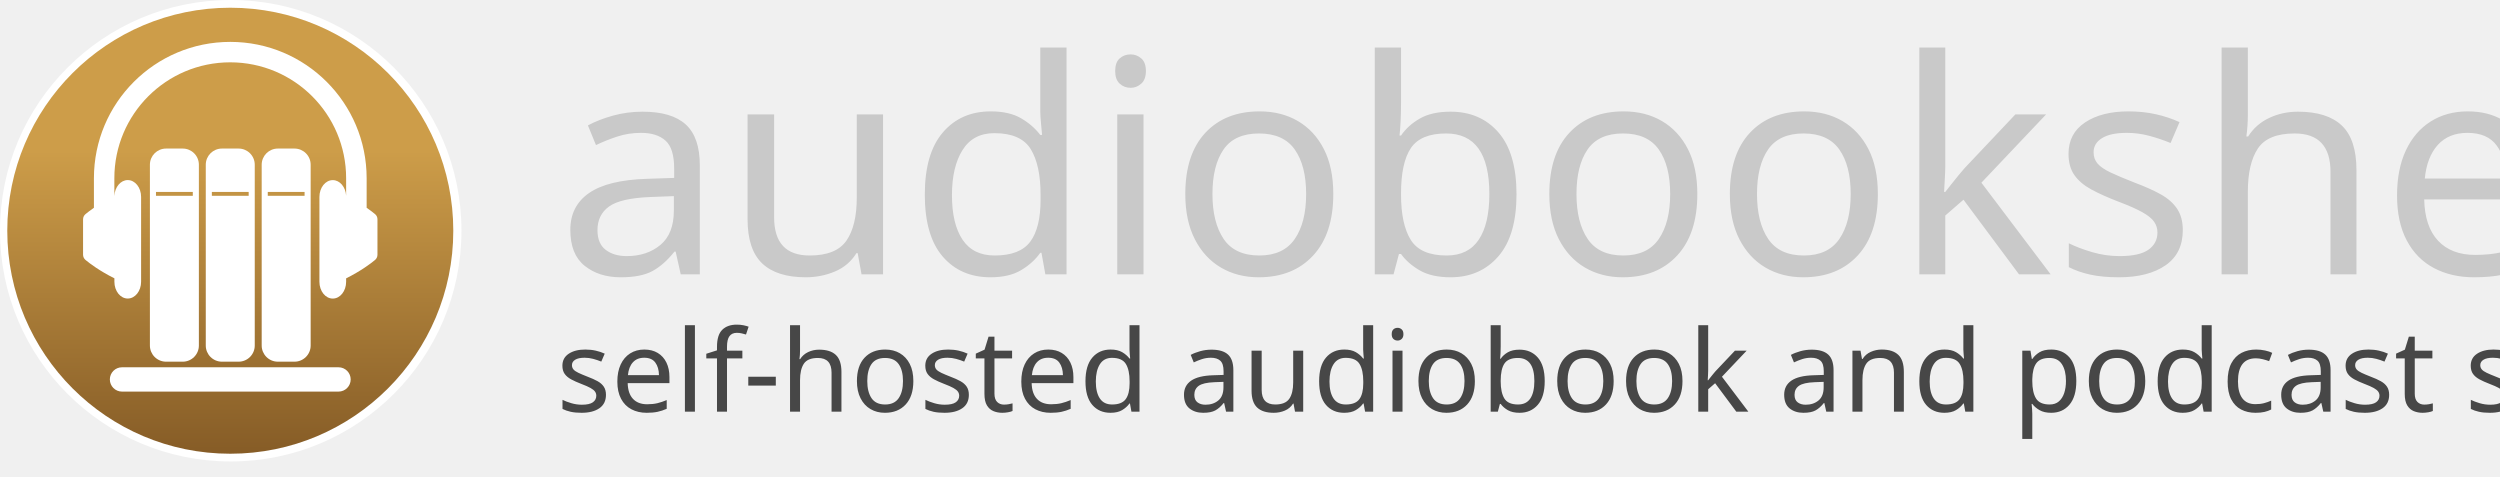
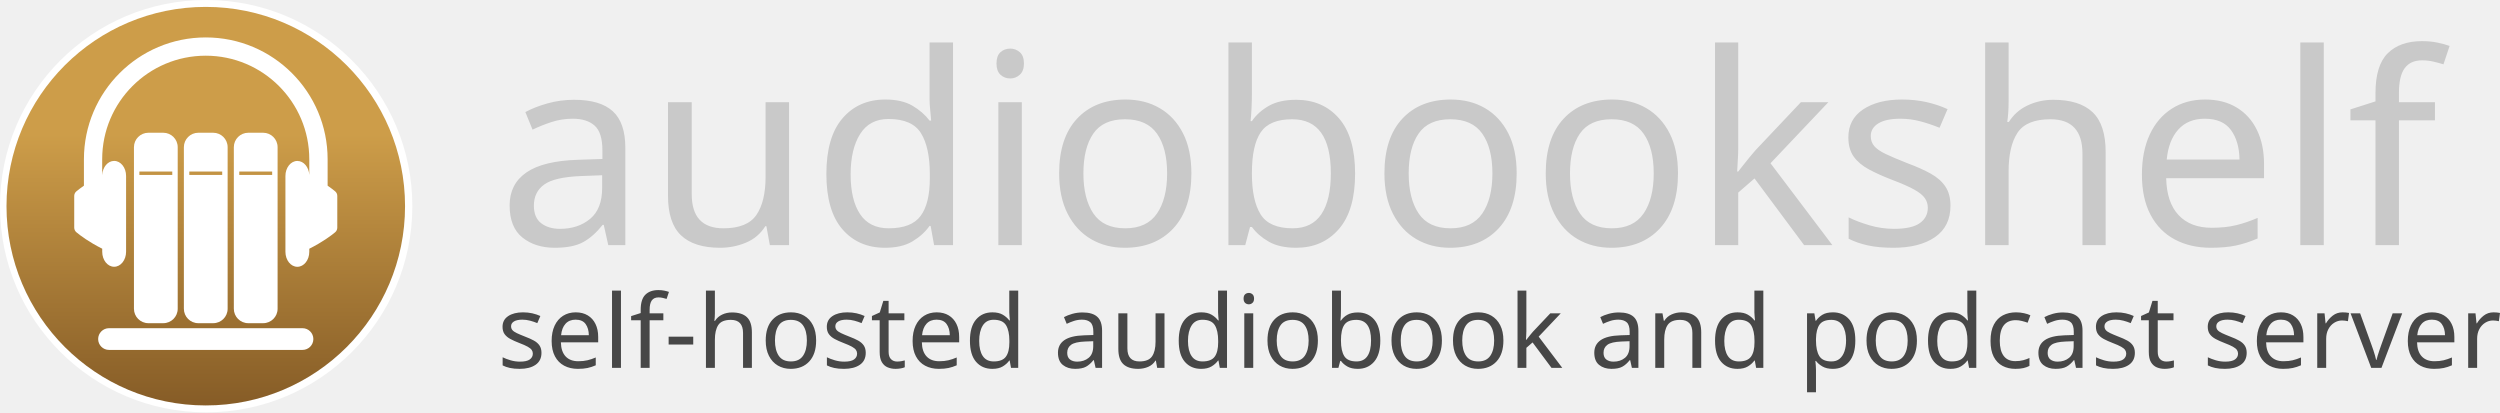
- <svg xmlns="http://www.w3.org/2000/svg" version="1.1" id="Layer_1" x="0px" y="0px" viewBox="0 0 6702.7 1277.4" style="enable-background:new 0 0 6702.7 1277.4;" xml:space="preserve">
-   <style type="text/css">
+ <svg xmlns="http://www.w3.org/2000/svg" version="1.1" id="Layer_1" x="0px" y="0px" viewBox="0 0 7501.074 1237.2" xml:space="preserve" width="7501.074" height="1237.2">
+   <defs id="defs104" />
+   <style type="text/css" id="style70">
	.st0{fill:#FFFFFF;}
	.st1{fill:url(#SVGID_1_);}
	.st2{fill:#C9C9C9;}
	.st3{font-family:'GentiumBookBasic';}
	.st4{font-size:800px;}
	.st5{fill:#474747;}
	.st6{font-family:'GentiumBasic';}
	.st7{font-size:305px;}
</style>
  <g id="Layer_2_1_">
    <g id="Layer_2-2">
      <g id="Layer_4">
        <g id="Layer_5">
-           <circle class="st0" cx="618.6" cy="618.6" r="618.6" />
+           <circle class="st0" cx="618.6" cy="618.6" r="618.6" id="circle74" />
        </g>
-         <linearGradient id="SVGID_1_" gradientUnits="userSpaceOnUse" x1="617.37" y1="1257.3" x2="617.37" y2="61.44" gradientTransform="matrix(1 0 0 -1 0 1278)">
-           <stop offset="0.32" style="stop-color:#CD9D49" />
-           <stop offset="0.99" style="stop-color:#875D27" />
+         <linearGradient id="SVGID_1_" gradientUnits="userSpaceOnUse" x1="617.37" y1="1257.3" x2="617.37" y2="61.44" gradientTransform="matrix(1,0,0,-1,0,1278)">
+           <stop offset="0.32" style="stop-color:#CD9D49" id="stop77" />
+           <stop offset="0.99" style="stop-color:#875D27" id="stop79" />
        </linearGradient>
-         <circle class="st1" cx="617.4" cy="618.6" r="597.9" />
+         <circle class="st1" cx="617.4" cy="618.6" r="597.9" id="circle82" style="fill:url(#SVGID_1_)" />
      </g>
-       <path class="st0" d="M1005.6,574.1c-4.8-4-12.4-10-22.6-17v-79.2c0-201.9-163.7-365.6-365.6-365.6l0,0    c-201.9,0-365.6,163.7-365.6,365.6v79.2c-10.2,7-17.7,13-22.6,17c-4.1,3.4-6.5,8.5-6.5,13.9v94.9c0,5.4,2.4,10.5,6.5,14    c11.3,9.4,37.2,29.1,77.5,49.3v9.2c0,24.9,16,45,35.8,45l0,0c19.8,0,35.8-20.2,35.8-45V527.8c0-24.9-16-45-35.8-45l0,0    c-19,0-34.5,18.5-35.8,41.9h-0.1v-46.9c0-171.6,139.1-310.7,310.7-310.7l0,0C789,167.2,928,306.3,928,477.9v46.9H928    c-1.3-23.4-16.8-41.9-35.8-41.9l0,0c-19.8,0-35.8,20.2-35.8,45v227.6c0,24.9,16,45,35.8,45l0,0c19.8,0,35.8-20.2,35.8-45v-9.2    c40.3-20.2,66.2-39.9,77.5-49.3c4.2-3.5,6.5-8.6,6.5-14V588C1012.1,582.6,1009.7,577.5,1005.6,574.1z" />
-       <path class="st0" d="M489.9,969.7c23.9,0,43.3-19.4,43.3-43.3V441.6c0-23.9-19.4-43.3-43.3-43.3h-44.7    c-23.9,0-43.3,19.4-43.3,43.3v484.8c0,23.9,19.4,43.3,43.3,43.3L489.9,969.7z M418.2,514.6h98.7v10.3h-98.7V514.6z" />
-       <path class="st0" d="M639.7,969.7c23.9,0,43.3-19.4,43.3-43.3V441.6c0-23.9-19.4-43.3-43.3-43.3H595c-23.9,0-43.3,19.4-43.3,43.3    v484.8c0,23.9,19.4,43.3,43.3,43.3H639.7z M568,514.6h98.7v10.3H568V514.6z" />
-       <path class="st0" d="M789.6,969.7c23.9,0,43.3-19.4,43.3-43.3V441.6c0-23.9-19.4-43.3-43.3-43.3h-44.7    c-23.9,0-43.3,19.4-43.3,43.3v484.8c0,23.9,19.4,43.3,43.3,43.3L789.6,969.7z M717.9,514.6h98.7v10.3h-98.7V514.6z" />
-       <path class="st0" d="M327.1,984.7h580.5c18,0,32.6,14.6,32.6,32.6v0c0,18-14.6,32.6-32.6,32.6H327.1c-18,0-32.6-14.6-32.6-32.6v0    C294.5,999.3,309.1,984.7,327.1,984.7z" />
+       <path class="st0" d="m 1005.6,574.1 c -4.8,-4 -12.4,-10 -22.6,-17 V 477.9 C 983,276 819.3,112.3 617.4,112.3 v 0 C 415.5,112.3 251.8,276 251.8,477.9 v 79.2 c -10.2,7 -17.7,13 -22.6,17 -4.1,3.4 -6.5,8.5 -6.5,13.9 v 94.9 c 0,5.4 2.4,10.5 6.5,14 11.3,9.4 37.2,29.1 77.5,49.3 v 9.2 c 0,24.9 16,45 35.8,45 v 0 c 19.8,0 35.8,-20.2 35.8,-45 V 527.8 c 0,-24.9 -16,-45 -35.8,-45 v 0 c -19,0 -34.5,18.5 -35.8,41.9 h -0.1 v -46.9 c 0,-171.6 139.1,-310.7 310.7,-310.7 v 0 C 789,167.2 928,306.3 928,477.9 v 46.9 0 c -1.3,-23.4 -16.8,-41.9 -35.8,-41.9 v 0 c -19.8,0 -35.8,20.2 -35.8,45 v 227.6 c 0,24.9 16,45 35.8,45 v 0 c 19.8,0 35.8,-20.2 35.8,-45 v -9.2 c 40.3,-20.2 66.2,-39.9 77.5,-49.3 4.2,-3.5 6.5,-8.6 6.5,-14 v -95 c 0.1,-5.4 -2.3,-10.5 -6.4,-13.9 z" id="path85" />
+       <path class="st0" d="m 489.9,969.7 c 23.9,0 43.3,-19.4 43.3,-43.3 V 441.6 c 0,-23.9 -19.4,-43.3 -43.3,-43.3 h -44.7 c -23.9,0 -43.3,19.4 -43.3,43.3 v 484.8 c 0,23.9 19.4,43.3 43.3,43.3 z M 418.2,514.6 h 98.7 v 10.3 h -98.7 z" id="path87" />
+       <path class="st0" d="m 639.7,969.7 c 23.9,0 43.3,-19.4 43.3,-43.3 V 441.6 c 0,-23.9 -19.4,-43.3 -43.3,-43.3 H 595 c -23.9,0 -43.3,19.4 -43.3,43.3 v 484.8 c 0,23.9 19.4,43.3 43.3,43.3 z M 568,514.6 h 98.7 v 10.3 H 568 Z" id="path89" />
+       <path class="st0" d="m 789.6,969.7 c 23.9,0 43.3,-19.4 43.3,-43.3 V 441.6 c 0,-23.9 -19.4,-43.3 -43.3,-43.3 h -44.7 c -23.9,0 -43.3,19.4 -43.3,43.3 v 484.8 c 0,23.9 19.4,43.3 43.3,43.3 z M 717.9,514.6 h 98.7 v 10.3 h -98.7 z" id="path91" />
+       <path class="st0" d="m 327.1,984.7 h 580.5 c 18,0 32.6,14.6 32.6,32.6 v 0 c 0,18 -14.6,32.6 -32.6,32.6 H 327.1 c -18,0 -32.6,-14.6 -32.6,-32.6 v 0 c 0,-18 14.6,-32.6 32.6,-32.6 z" id="path93" />
    </g>
    <g id="Layer_6">
-       <text transform="matrix(1 0 0 1 1492.27 735.42)" class="st2 st3 st4">audiobookshelf</text>
-       <text id="self-hosted_audiobook_and_podcast_server" transform="matrix(1 0 0 1 1492.27 1103.69)" class="st5 st6 st7">self-hosted audiobook and podcast server</text>
+       <text transform="translate(1492.27,735.42)" class="st2 st3 st4" id="text96">audiobookshelf</text>
+       <text id="self-hosted_audiobook_and_podcast_server" transform="translate(1492.27,1103.69)" class="st5 st6 st7">self-hosted audiobook and podcast server</text>
    </g>
  </g>
</svg>
